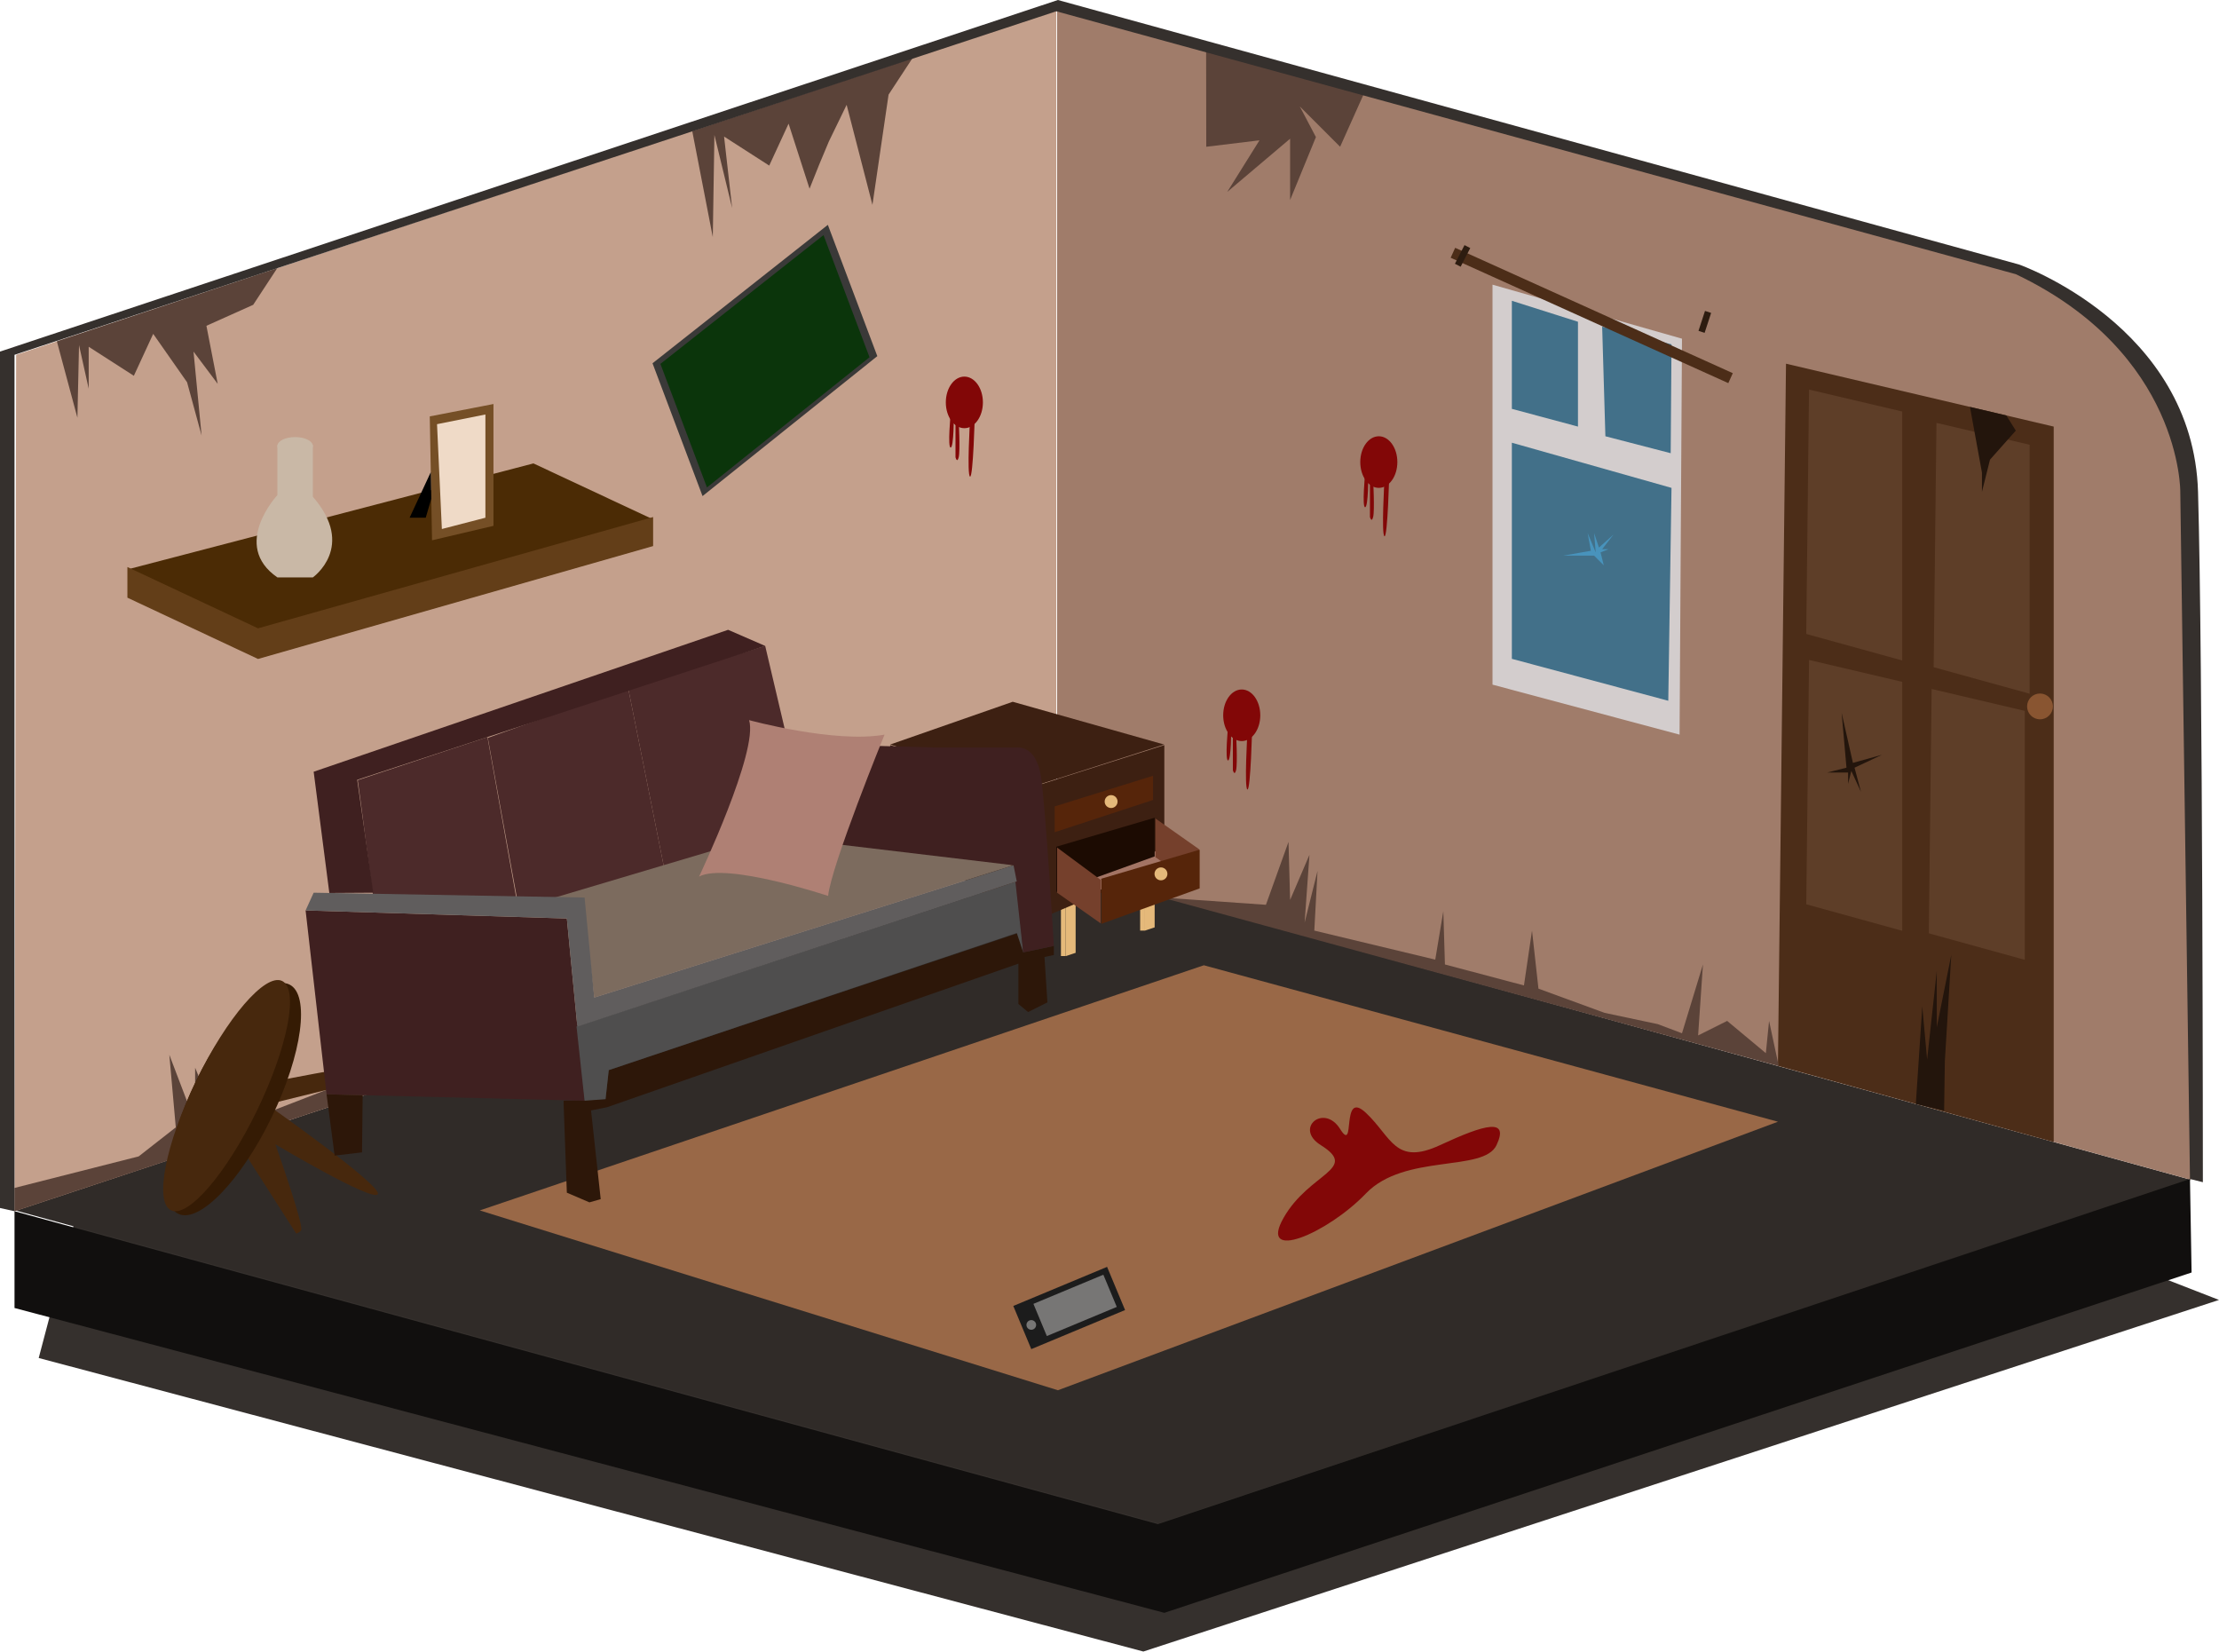
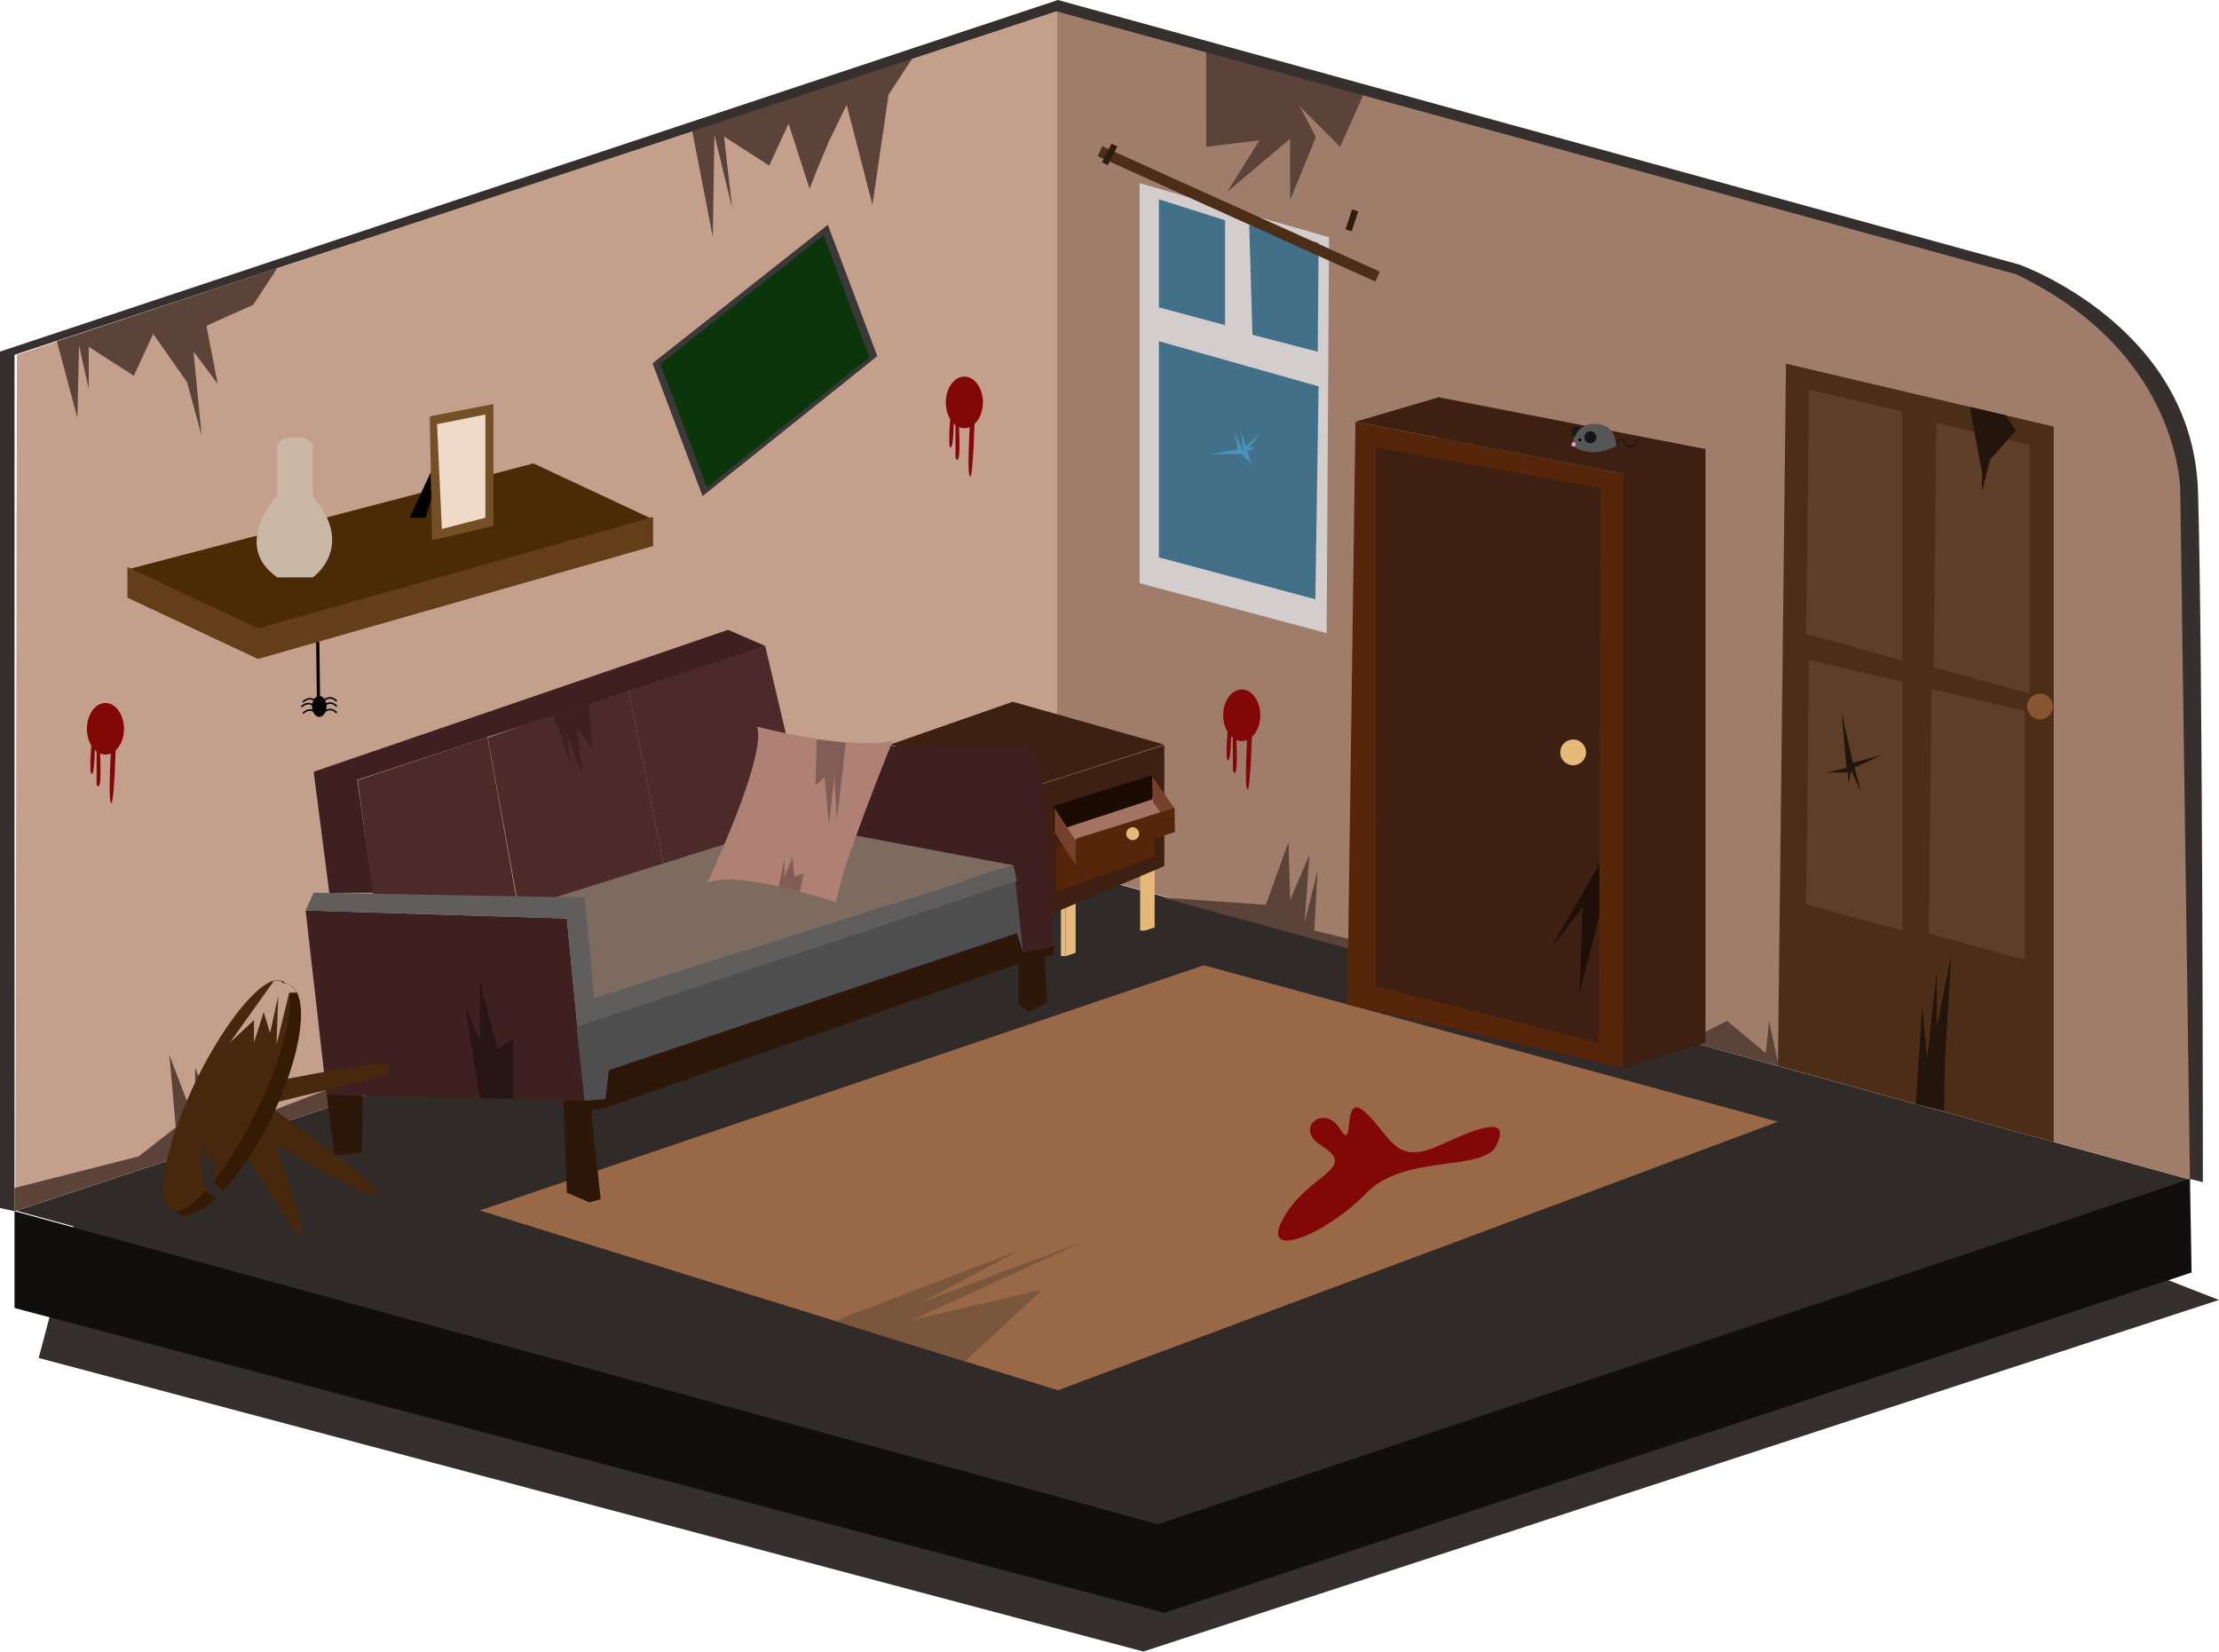
<svg xmlns="http://www.w3.org/2000/svg" id="Calque_1" data-name="Calque 1" viewBox="0 0 1376 1024">
  <defs>
-     <style>.cls-1{fill:#35302d;}.cls-2{fill:#302b28;}.cls-3{fill:#3a1c05;}.cls-4{fill:#c4a08c;}.cls-5{fill:#a07c6a;}.cls-6{fill:#4c2a2a;}.cls-7{fill:#d3cdcd;}.cls-8{fill:#427089;}.cls-9{fill:#3a3938;}.cls-10{fill:#0b350b;}.cls-11{fill:#4893bc;}.cls-12{fill:#996847;}.cls-13{fill:#820707;}.cls-14{fill:#1c1c1c;}.cls-15{fill:#777675;}.cls-16{fill:#4c2d18;}.cls-17{fill:#5e3e28;}.cls-18{fill:#895531;}.cls-19{fill:#23150c;}.cls-20{fill:#5b4339;}.cls-21{fill:#47280d;}.cls-22{fill:#2d1c10;}.cls-23{fill:#351b04;}.cls-24{fill:#110f0e;}.cls-25{fill:none;stroke:#e0d082;stroke-miterlimit:10;stroke-width:4px;}.cls-26{fill:#3f2020;}.cls-27{fill:#2d1709;}.cls-28{fill:#e5b97a;}.cls-29{fill:#3d2012;}.cls-30{fill:#7c6b5e;}.cls-31{fill:#4f4e4e;}.cls-32{fill:#af8074;}.cls-33{fill:#56250a;}.cls-34{fill:#605d5d;}.cls-35{fill:#4b2b05;}.cls-36{fill:#633e18;}.cls-37{fill:#c9b8a6;}.cls-38{fill:#754f26;}.cls-39{fill:#efdac7;}.cls-40{fill:#a37464;}.cls-41{fill:#1c0b02;}.cls-42{fill:#75402c;}</style>
+     <style>.cls-1{fill:#35302d;}.cls-2{fill:#302b28;}.cls-3{fill:#3a1c05;}.cls-4{fill:#c4a08c;}.cls-5{fill:#a07c6a;}.cls-6{fill:#4c2a2a;}.cls-7{fill:#3a3938;}.cls-8{fill:#0b350b;}.cls-9{fill:#996847;}.cls-10{fill:#820707;}.cls-11{fill:#4c2d18;}.cls-12{fill:#5e3e28;}.cls-13{fill:#895531;}.cls-14{fill:#23150c;}.cls-15{fill:#5b4339;}.cls-16{fill:#110f0e;}.cls-17,.cls-36,.cls-38{fill:none;stroke-miterlimit:10;}.cls-17{stroke:#e0d082;stroke-width:4px;}.cls-18{fill:#3f2020;}.cls-19{fill:#2d1709;}.cls-20{fill:#e5b97a;}.cls-21{fill:#3d2012;}.cls-22{fill:#4f4e4e;}.cls-23{fill:#56250a;}.cls-24{fill:#4b2b05;}.cls-25{fill:#633e18;}.cls-26{fill:#c9b8a6;}.cls-27{fill:#754f26;}.cls-28{fill:#efdac7;}.cls-29{fill:#d3cdcd;}.cls-30{fill:#427089;}.cls-31{fill:#4893bc;}.cls-32{fill:#2d1c10;}.cls-33{fill:#7c6b5e;}.cls-34{fill:#605d5d;}.cls-35{fill:#af8074;}.cls-36,.cls-38{stroke:#050505;}.cls-36{stroke-width:2px;}.cls-37{fill:#050505;}.cls-38{stroke-linecap:round;}.cls-39{fill:#825d56;}.cls-40{fill:#7a563d;}.cls-41{fill:#47280d;}.cls-42{fill:#351b04;}.cls-43{fill:#281515;}.cls-44{fill:#1e0f09;}.cls-45{fill:#161616;}.cls-46{fill:#565656;}.cls-47{fill:#db9aca;}.cls-48{fill:#a37464;}.cls-49{fill:#1c0b02;}.cls-50{fill:#75402c;}</style>
  </defs>
  <polygon class="cls-1" points="24 842 709 1024 1376 806 1340 792 57 717 24 842" />
  <polygon class="cls-2" points="9.5 750.5 654.5 537.5 1358.5 731.5 718.5 944.5 9.5 750.5" />
  <path class="cls-3" d="M919,581" transform="translate(-287.5 -49.5)" />
-   <polygon class="cls-4" points="9 751 10 220 74.89 198.47 655 6 655 537 9 751" />
+   <polygon class="cls-4" points="9.5 751 10.5 220 75.39 198.47 655.5 6 655.5 537 9.5 751" />
  <path class="cls-5" d="M943,56l597,163s104,42,106,159,0,403,0,403L943,587Z" transform="translate(-287.5 -49.5)" />
  <polygon class="cls-6" points="474.5 400.5 502.5 519.5 413.5 546.5 389.5 426.5 474.5 400.5" />
-   <polygon class="cls-7" points="925.5 176.5 1043 210 1041.5 455.5 925.5 424.5 925.5 176.5" />
-   <polygon class="cls-8" points="937.5 186.5 978.5 199.5 978.5 264.5 937.5 253.5 937.5 186.5" />
-   <polygon class="cls-8" points="993.5 202.5 1036.5 213.5 1036 281 995.5 270.5 993.5 202.5" />
-   <polygon class="cls-8" points="937.5 274.5 1036.5 302.5 1034.5 434.5 937.5 408.5 937.5 274.5" />
-   <polygon class="cls-9" points="404.63 225.24 513.35 139.41 544.02 220.82 435.65 307.59 404.63 225.24" />
-   <polygon class="cls-10" points="409.52 225.62 510.66 145.77 539.19 221.51 438.38 302.23 409.52 225.62" />
-   <polygon class="cls-11" points="989.5 342.5 988.5 330.5 991.5 339.5 1000.5 331.5 993.5 340.5 997.5 340.5 992.5 342.5 994.5 350.5 988.5 344.5 969.5 344.5 986.5 341.5 984.5 330.5 989.5 342.5" />
-   <polygon class="cls-12" points="297.5 750.5 656 862 1102.5 695.5 746.5 598.5 297.5 750.5" />
-   <path class="cls-13" d="M1106.5,759.5c-16.73-10.45,2-26,12-10s0-25,16-10,18,33,46,20,43-17,35,0-57,5-81,30-67,43-51,15S1130.5,774.5,1106.5,759.5Z" transform="translate(-287.5 -49.5)" />
-   <path class="cls-13" d="M877,306s-2,21,0,21,2-20,2-20l1,2v24s1,4,2,0,0-23,0-23h7s-2,34,0,35,3-39,3-39Z" transform="translate(-287.5 -49.5)" />
-   <path class="cls-13" d="M1134,343s-2,21,0,21,2-20,2-20l1,2v24s1,4,2,0,0-23,0-23h7s-2,34,0,35,3-39,3-39Z" transform="translate(-287.5 -49.5)" />
-   <path class="cls-13" d="M1049,500s-2,21,0,21,2-20,2-20l1,2v24s1,4,2,0,0-23,0-23h7s-2,34,0,35,3-39,3-39Z" transform="translate(-287.5 -49.5)" />
-   <rect class="cls-14" x="919" y="846" width="63" height="29" transform="translate(-545.35 382.27) rotate(-22.62)" />
-   <rect class="cls-15" x="930.67" y="848.07" width="46.98" height="21.63" transform="translate(-544.44 383.55) rotate(-22.62)" />
-   <circle class="cls-15" cx="639.5" cy="821.5" r="3" />
-   <polygon class="cls-16" points="1102.5 660.85 1107.5 225.5 1273.5 264.5 1273.5 708.08 1102.5 660.85" />
-   <polygon class="cls-17" points="1120.04 393.07 1121.78 241.56 1179.54 255.14 1179.54 409.5 1120.04 393.07" />
-   <polygon class="cls-17" points="1199.06 413.69 1200.8 262.19 1258.56 275.76 1258.56 430.12 1199.06 413.69" />
-   <polygon class="cls-17" points="1120.06 560.69 1121.8 409.19 1179.56 422.76 1179.56 577.12 1120.06 560.69" />
-   <polygon class="cls-17" points="1196.06 578.69 1197.8 427.19 1255.56 440.76 1255.56 595.12 1196.06 578.69" />
-   <circle class="cls-18" cx="1265" cy="438" r="8" />
-   <polygon class="cls-19" points="1145 476 1142 442 1149 473 1167 468 1150 476 1154 491 1148 478 1146 486 1146 479 1133 479 1145 476" />
-   <polygon class="cls-20" points="737 561 1103 661 1097 633 1095 653 1071 633 1053 642 1056 598 1043 640.66 1028 635 995 628 954 613 950 577 945 611 896 598 895 565 890 595 815 577 817 540 809 572 812 530 800 558 799 522 785 561 720.5 556.5 737 561" />
-   <polygon class="cls-19" points="1221.57 252.3 1229 293 1229 305 1234 285 1250 267 1244.11 257.59 1221.57 252.3" />
-   <polygon class="cls-20" points="9 751 363.89 633.47 286 649 265 608 273 654 256 654 223 608 238.04 662 137 701 121 662 121 696 105 654 109 699 86 717 9 736.56 9 751" />
-   <path class="cls-21" d="M458.24,759s60.92,36.28,63.54,30.88-68.66-55.53-68.66-55.53L527.59,716s3.08-4.06,1.26-7.17-90.61,15-90.61,15l-12.58,32.8,14.43,9.22,31,48.37s.9.44,3.11-1.82S458.24,759,458.24,759Z" transform="translate(-287.5 -49.5)" />
-   <rect class="cls-16" x="1180.12" y="241.67" width="188.9" height="6.77" transform="translate(-73.77 -552.25) rotate(24.3)" />
-   <rect class="cls-22" x="1192.41" y="201.72" width="4" height="13" transform="translate(-60.46 -572.15) rotate(27.18)" />
-   <rect class="cls-22" x="1342.7" y="242.49" width="4" height="13" transform="translate(-143.88 -454.44) rotate(18.08)" />
-   <ellipse class="cls-23" cx="432.51" cy="731.05" rx="79" ry="26" transform="translate(-701.5 751.7) rotate(-64.13)" />
-   <ellipse class="cls-21" cx="428.01" cy="728.86" rx="79" ry="21" transform="translate(-702.07 746.42) rotate(-64.13)" />
-   <polygon class="cls-20" points="95 207 116 237 125 270 120 218 135 238 128 202 157 189 171.91 166.28 35.26 211.62 48 259 49 214 55 241 55 215 83 233 95 207" />
-   <polygon class="cls-20" points="489 76.67 502 117 508 102 514 87.67 525 65 541 127 551 58.67 565.91 35.95 429.26 81.29 442 147 443 83.67 454 129 449 84.67 477 102.67 489 76.67" />
-   <polygon class="cls-20" points="747.92 31.73 748 91 781 87 761 119 800 86 800 124 816 85 806 66 831 91 845.61 58.41 747.92 31.73" />
-   <polygon class="cls-19" points="1188 684.52 1192 624 1195 657 1201 602 1201 637 1210 592 1206 658 1205.55 688.65 1188 684.52" />
-   <polygon class="cls-24" points="9 751 9 811 722 1000 1359 789 1358 731 718 945 9 751" />
+   <polygon class="cls-7" points="404.63 225.24 513.35 139.41 544.02 220.82 435.65 307.59 404.63 225.24" />
+   <polygon class="cls-8" points="409.52 225.62 510.66 145.77 539.19 221.51 438.38 302.23 409.52 225.62" />
+   <polygon class="cls-9" points="297.5 750.5 656 862 1102.5 695.5 746.5 598.5 297.5 750.5" />
+   <path class="cls-10" d="M1106.5,759.5c-16.73-10.45,2-26,12-10s0-25,16-10,18,33,46,20,43-17,35,0-57,5-81,30-67,43-51,15S1130.5,774.5,1106.5,759.5Z" transform="translate(-287.5 -49.5)" />
+   <path class="cls-10" d="M877,306s-2,21,0,21,2-20,2-20l1,2v24s1,4,2,0,0-23,0-23h7s-2,34,0,35,3-39,3-39Z" transform="translate(-287.5 -49.5)" />
+   <path class="cls-10" d="M1134,343s-2,21,0,21,2-20,2-20l1,2v24s1,4,2,0,0-23,0-23h7s-2,34,0,35,3-39,3-39Z" transform="translate(-287.5 -49.5)" />
+   <path class="cls-10" d="M1049,500s-2,21,0,21,2-20,2-20l1,2v24s1,4,2,0,0-23,0-23h7s-2,34,0,35,3-39,3-39Z" transform="translate(-287.5 -49.5)" />
+   <polygon class="cls-11" points="1102.5 660.85 1107.5 225.5 1273.5 264.5 1273.5 708.08 1102.5 660.85" />
+   <polygon class="cls-12" points="1120.04 393.07 1121.78 241.56 1179.54 255.14 1179.54 409.5 1120.04 393.07" />
+   <polygon class="cls-12" points="1199.06 413.69 1200.8 262.19 1258.56 275.76 1258.56 430.12 1199.06 413.69" />
+   <polygon class="cls-12" points="1120.06 560.69 1121.8 409.19 1179.56 422.76 1179.56 577.12 1120.06 560.69" />
+   <polygon class="cls-12" points="1196.06 578.69 1197.8 427.19 1255.56 440.76 1255.56 595.12 1196.06 578.69" />
+   <circle class="cls-13" cx="1265" cy="438" r="8" />
+   <polygon class="cls-14" points="1145 476 1142 442 1149 473 1167 468 1150 476 1154 491 1148 478 1146 486 1146 479 1133 479 1145 476" />
+   <polygon class="cls-15" points="737 561 1103 661 1097 633 1095 653 1071 633 1053 642 1056 598 1043 640.66 1028 635 995 628 954 613 950 577 945 611 896 598 895 565 890 595 815 577 817 540 809 572 812 530 800 558 799 522 785 561 720.5 556.5 737 561" />
+   <polygon class="cls-14" points="1221.57 252.3 1229 293 1229 305 1234 285 1250 267 1244.11 257.59 1221.57 252.3" />
+   <polygon class="cls-15" points="9 751 363.89 633.47 286 649 265 608 273 654 256 654 223 608 238.04 662 137 701 121 662 121 696 105 654 109 699 86 717 9 736.56 9 751" />
+   <polygon class="cls-15" points="95 207 116 237 125 270 120 218 135 238 128 202 157 189 171.91 166.28 35.26 211.62 48 259 49 214 55 241 55 215 83 233 95 207" />
+   <polygon class="cls-15" points="489 76.67 502 117 508 102 514 87.67 525 65 541 127 551 58.67 565.91 35.95 429.26 81.29 442 147 443 83.67 454 129 449 84.67 477 102.67 489 76.67" />
+   <polygon class="cls-15" points="747.92 31.73 748 91 781 87 761 119 800 86 800 124 816 85 806 66 831 91 845.61 58.41 747.92 31.73" />
+   <polygon class="cls-14" points="1188 684.52 1192 624 1195 657 1201 602 1201 637 1210 592 1206 658 1205.55 688.65 1188 684.52" />
+   <polygon class="cls-16" points="9 751 9 811 722 1000 1359 789 1358 731 718 945 9 751" />
  <path class="cls-1" d="M296.5,800.5l-9-2v-531l656-218,596,164s108,38,111,141,3,428,3,428l-8-2-6-426s1-86-102-135l-595-163-646,213Z" transform="translate(-287.5 -49.5)" />
-   <ellipse class="cls-13" cx="598" cy="249.5" rx="11.5" ry="16" />
-   <ellipse class="cls-13" cx="855" cy="286.5" rx="11.5" ry="16" />
-   <ellipse class="cls-13" cx="770" cy="443.5" rx="11.5" ry="16" />
-   <circle class="cls-25" cx="501.34" cy="495.62" r="9" />
-   <polyline class="cls-25" points="501.34 504.62 501.34 526.62 510.34 526.62" />
-   <line class="cls-25" x1="510.84" y1="517.12" x2="501.34" y2="517.12" />
+   <ellipse class="cls-10" cx="598" cy="249.5" rx="11.5" ry="16" />
+   <ellipse class="cls-10" cx="855" cy="286.5" rx="11.5" ry="16" />
+   <ellipse class="cls-10" cx="770" cy="443.5" rx="11.5" ry="16" />
+   <circle class="cls-17" cx="501.34" cy="495.62" r="9" />
+   <polyline class="cls-17" points="501.34 504.62 501.34 526.62 510.34 526.62" />
+   <line class="cls-17" x1="510.84" y1="517.12" x2="501.34" y2="517.12" />
  <path class="cls-6" d="M509.34,533.24l80.43-26.74c5.74,32.17,12,66.83,17.73,99-29.33-.33-59.17.83-88.5.5C515.78,583.08,512.56,556.16,509.34,533.24Z" transform="translate(-287.5 -49.5)" />
  <polygon class="cls-6" points="389.5 426.5 413.5 546.5 364.5 566.5 320.5 556.5 302.5 457.5 389.5 426.5" />
-   <polygon class="cls-26" points="204.22 553.67 231.5 553.5 221.5 483.5 474.5 400.5 451.5 390.5 194.5 478.5 204.22 553.67" />
-   <polyline class="cls-27" points="376.5 686.5 366.5 688.5 372.5 743.5 365.5 745.5 351.5 739.5 349.5 684.5 349.5 682.5 349.87 682.5 375.5 681.5 377.5 663.5 631.5 578.5 634.5 590.5 653.5 586.5 653.5 592.13 647.68 593.37 649.5 621.5 637.5 627.5 631.5 622.5 631.5 600.5 631.5 597.5" />
-   <polygon class="cls-26" points="202.5 678.5 362.5 682.5 351.5 569.5 189.5 564.5 202.5 678.5" />
-   <polygon class="cls-27" points="202.5 678.5 224.88 679.06 224.5 714.5 207.5 716.5 202.5 678.5" />
-   <polygon class="cls-28" points="716 535 716 575 710 577 710 536 716 535" />
-   <polygon class="cls-28" points="707 538 707 577 710 577 710 536.15 707 538" />
-   <polygon class="cls-28" points="667 550.79 667 590.79 661 592.79 661 551.79 667 550.79" />
-   <polygon class="cls-28" points="657.89 553.79 657.89 592.79 660.89 592.79 660.89 551.94 657.89 553.79" />
-   <polygon class="cls-29" points="627.99 435.12 721.84 461.62 635.99 489.12 552.05 461.62 627.99 435.12" />
-   <polygon class="cls-29" points="552 462 552 513 637 573 722 537 722 462 637 489 552 462" />
-   <polygon class="cls-30" points="362.5 565.5 368.5 618.5 628.5 536.5 497 511 337.11 558.59 362.5 565.5" />
-   <polygon class="cls-31" points="377.5 663.5 375.5 681.5 362.5 682.5 357.5 636.5 630.5 546.5 634.5 590.5 630.5 578.5 377.5 663.5" />
-   <path class="cls-26" d="M868,513h50s12-2,15,18,8,105,8,105l-19,4-6-54L777.5,569.5q-.5-29.5-1-59Z" transform="translate(-287.5 -49.5)" />
-   <path class="cls-32" d="M752,496s53.2,14.55,84,9c-.2.45-33,81-35,100,0,0-63-21-80-12C721,593,758,515,752,496Z" transform="translate(-287.5 -49.5)" />
-   <polygon class="cls-33" points="715 481 654 500 654 516 715 496 715 481" />
-   <circle class="cls-28" cx="689" cy="497" r="4" />
+   <polygon class="cls-18" points="204.22 553.67 231.5 553.5 221.5 483.5 474.5 400.5 451.5 390.5 194.5 478.5 204.22 553.67" />
+   <polyline class="cls-19" points="376.5 686.5 366.5 688.5 372.5 743.5 365.5 745.5 351.5 739.5 349.5 684.5 349.5 682.5 349.87 682.5 375.5 681.5 377.5 663.5 631.5 578.5 634.5 590.5 653.5 586.5 653.5 592.13 647.68 593.37 649.5 621.5 637.5 627.5 631.5 622.5 631.5 600.5 631.5 597.5" />
+   <polygon class="cls-18" points="202.5 678.5 362.5 682.5 351.5 569.5 189.5 564.5 202.5 678.5" />
+   <polygon class="cls-19" points="202.5 678.5 224.88 679.06 224.5 714.5 207.5 716.5 202.5 678.5" />
+   <polygon class="cls-20" points="716 535 716 575 710 577 710 536 716 535" />
+   <polygon class="cls-20" points="707 538 707 577 710 577 710 536.15 707 538" />
+   <polygon class="cls-20" points="667 550.79 667 590.79 661 592.79 661 551.79 667 550.79" />
+   <polygon class="cls-20" points="657.89 553.79 657.89 592.79 660.89 592.79 660.89 551.94 657.89 553.79" />
+   <polygon class="cls-21" points="627.99 435.12 721.84 461.62 635.99 489.12 552.05 461.62 627.99 435.12" />
+   <polygon class="cls-21" points="552 462 552 513 637 573 722 537 722 462 637 489 552 462" />
+   <polygon class="cls-22" points="377.5 663.5 375.5 681.5 362.5 682.5 357.5 636.5 630.5 546.5 634.5 590.5 630.5 578.5 377.5 663.5" />
+   <path class="cls-18" d="M868,513h50s12-2,15,18,8,105,8,105l-19,4-6-54L777.5,569.5q-.5-29.5-1-59Z" transform="translate(-287.5 -49.5)" />
+   <polygon class="cls-23" points="715 481 654 500 654 516 715 496 715 481" />
+   <polygon class="cls-23" points="655 525 655 553 716 531 716 507 655 525" />
+   <circle class="cls-20" cx="689" cy="497" r="4" />
+   <circle class="cls-20" cx="692" cy="522" r="4" />
+   <polygon class="cls-24" points="330.78 287.33 404.63 321.87 160.54 390.86 79.13 353.04 330.78 287.33" />
+   <polygon class="cls-25" points="79 351.58 160 389.58 405 320.58 405 338.58 160 408.58 79 370.58 79 351.58" />
+   <path class="cls-26" d="M459.5,325.5v31s-29,31,0,51h22s27-19,0-50v-32Z" transform="translate(-287.5 -49.5)" />
+   <ellipse class="cls-26" cx="183" cy="276.5" rx="11" ry="5.5" />
+   <polygon class="cls-27" points="267.91 335 306 326.04 306 250.5 266.5 258.18 267.91 335" />
+   <polygon points="267.13 292.75 254 321 264 321 267.44 309.24 267.13 292.75" />
+   <polygon class="cls-28" points="271 263 301 257 301 321 274 328 271 263" />
+   <polygon class="cls-29" points="706.64 113.57 824.14 147.07 822.64 392.57 706.64 361.57 706.64 113.57" />
+   <polygon class="cls-30" points="718.64 123.57 759.64 136.57 759.64 201.57 718.64 190.57 718.64 123.57" />
+   <polygon class="cls-30" points="774.64 139.57 817.64 150.57 817.14 218.07 776.64 207.57 774.64 139.57" />
+   <polygon class="cls-30" points="718.64 211.57 817.64 239.57 815.64 371.57 718.64 345.57 718.64 211.57" />
+   <polygon class="cls-31" points="770.64 279.57 769.64 267.57 772.64 276.57 781.64 268.57 774.64 277.57 778.64 277.57 773.64 279.57 775.64 287.57 769.64 281.57 750.64 281.57 767.64 278.57 765.64 267.57 770.64 279.57" />
+   <rect class="cls-11" x="961.26" y="178.73" width="188.9" height="6.77" transform="translate(-119.05 -467.77) rotate(24.3)" />
+   <rect class="cls-32" x="973.55" y="138.79" width="4" height="13" transform="translate(-113.38 -479.12) rotate(27.18)" />
+   <rect class="cls-32" x="1123.84" y="179.56" width="4" height="13" transform="translate(-174.21 -389.64) rotate(18.08)" />
+   <polygon class="cls-33" points="362.5 565.5 368.5 618.5 628.5 536.5 490.5 510.5 337.11 558.59 362.5 565.5" />
  <polygon class="cls-34" points="189.5 564.5 194.5 553.5 362.5 556.5 368.5 618.5 628.5 536.5 630.5 546.5 358 636.56 351.5 569.5 189.5 564.5" />
-   <polygon class="cls-35" points="330.78 287.33 404.63 321.87 160.54 390.86 79.13 353.04 330.78 287.33" />
-   <polygon class="cls-36" points="79 351.58 160 389.58 405 320.58 405 338.58 160 408.58 79 370.58 79 351.58" />
-   <path class="cls-37" d="M459.5,325.5v31s-29,31,0,51h22s27-19,0-50v-32Z" transform="translate(-287.5 -49.5)" />
-   <ellipse class="cls-37" cx="183" cy="276.5" rx="11" ry="5.5" />
-   <polygon class="cls-38" points="267.91 335 306 326.04 306 250.5 266.5 258.18 267.91 335" />
-   <polygon points="267.13 292.75 254 321 264 321 267.44 309.24 267.13 292.75" />
-   <polygon class="cls-39" points="271 263 301 257 301 321 274 328 271 263" />
-   <polygon class="cls-40" points="675.11 541.83 723.5 525.5 730.5 533.5 677.5 553.5 675.11 541.83" />
-   <polygon class="cls-41" points="655 525 655 553 716 531 716 507 655 525" />
-   <polygon class="cls-42" points="655.5 525.5 682.5 545.5 682.5 572.5 655.5 553.5 655.5 525.5" />
-   <polygon class="cls-42" points="716.5 507.5 743.5 526.5 743.5 550.5 716.5 531.5 716.5 507.5" />
-   <polygon class="cls-33" points="682.91 544.83 682.91 572.83 743.91 550.83 743.91 526.83 682.91 544.83" />
-   <circle class="cls-28" cx="719.91" cy="541.83" r="4" />
+   <path class="cls-35" d="M757,500s53.2,14.55,84,9c-.2.45-33,81-35,100,0,0-63-21-80-12C726,597,763,519,757,500Z" transform="translate(-287.5 -49.5)" />
+   <polygon class="cls-12" points="886.5 607.39 891.5 246.1 1057.5 278.46 1057.5 646.58 886.5 607.39" />
+   <polygon class="cls-23" points="835.5 622.85 840.5 261.56 1006.5 293.92 1006.5 662.04 835.5 622.85" />
+   <polygon class="cls-21" points="891.5 246.5 840.5 261.5 1006.5 293.5 1006.5 662.5 1057.5 646.5 1057.5 278.5 891.5 246.5" />
+   <polygon class="cls-21" points="853.5 277.5 992.5 302.5 991.5 646.5 853.5 611.5 853.5 277.5" />
+   <circle class="cls-20" cx="975.5" cy="466.5" r="8" />
+   <path class="cls-10" d="M344.4,508.38s-2,21,0,21,2-20,2-20l1,2v24s1,4,2,0,0-23,0-23h7s-2,34,0,35,3-39,3-39Z" transform="translate(-287.5 -49.5)" />
+   <ellipse class="cls-10" cx="65.4" cy="451.88" rx="11.5" ry="16" />
+   <line class="cls-36" x1="197.03" y1="398" x2="197.5" y2="433.5" />
+   <ellipse class="cls-37" cx="198" cy="438" rx="4.5" ry="6.5" />
+   <path class="cls-38" d="M488,484s4-4,8,0" transform="translate(-287.5 -49.5)" />
+   <path class="cls-38" d="M488.05,487.22s4-4,8,0" transform="translate(-287.5 -49.5)" />
+   <path class="cls-38" d="M488.05,491.22s4-4,8,0" transform="translate(-287.5 -49.5)" />
+   <path class="cls-38" d="M475.62,484.53s4-4,8,0" transform="translate(-287.5 -49.5)" />
+   <path class="cls-38" d="M474.62,487.53s4-4,8,0" transform="translate(-287.5 -49.5)" />
+   <path class="cls-38" d="M475.62,491.53s4-4,8,0" transform="translate(-287.5 -49.5)" />
+   <polygon class="cls-18" points="343.51 443.47 354.5 476.5 351.5 455.5 361.5 481.5 357.5 450.5 367.5 464.5 365.5 440.5 364.56 436.57 343.51 443.47" />
+   <polygon class="cls-39" points="482.8 549.65 486.5 532.5 486.5 543.5 491.5 531.5 492.5 543.5 498.5 541.5 496 552.88 482.8 549.65" />
+   <polygon class="cls-39" points="524.5 460.5 518.94 508.52 517.32 481.38 514.1 511.28 511.33 481.74 505.63 487.03 506.5 458.5 524.5 460.5" />
+   <polygon class="cls-40" points="517.61 818.96 631.5 775.5 571.5 807.5 672.5 769.5 565.5 818.5 646.5 799.5 598.38 844.08 517.61 818.96" />
+   <path class="cls-41" d="M458.24,759s60.92,36.28,63.54,30.88-68.66-55.53-68.66-55.53L527.59,716s3.08-4.06,1.26-7.17-90.61,15-90.61,15l-12.58,32.8,14.43,9.22,31,48.37s.9.44,3.11-1.82S458.24,759,458.24,759Z" transform="translate(-287.5 -49.5)" />
+   <ellipse class="cls-42" cx="432.51" cy="731.05" rx="79" ry="26" transform="translate(-701.5 751.7) rotate(-64.13)" />
+   <ellipse class="cls-41" cx="428.01" cy="728.86" rx="79" ry="21" transform="translate(-702.07 746.42) rotate(-64.13)" />
+   <polygon class="cls-43" points="297.5 680.88 288.5 623.5 297.5 645.5 297.5 607.5 308.5 650.5 318.21 644.19 318.21 681.39 297.5 680.88" />
+   <polygon class="cls-2" points="134.1 742.86 127.53 738.33 122.56 713.3 128.5 724.5 123.5 707.5 132.5 722.5 132.56 733.53 138.16 738.8 134.1 742.86" />
+   <path class="cls-4" d="M457.47,657.5,430,696l15-14v14l6-19,4,13,5-23-1,30,7.84-32,4.83-.08s-3.07-5.59-7.37-5.74S464.94,657,457.47,657.5Z" transform="translate(-287.5 -49.5)" />
+   <polygon class="cls-44" points="991.82 535.78 962.5 586.5 981.5 562.5 979.5 615.5 989.5 576.5 991.73 568.07 991.82 535.78" />
+   <circle class="cls-45" cx="977.83" cy="267.78" r="3.28" />
+   <path class="cls-46" d="M1289.78,326a16.46,16.46,0,0,0-.55-3.82c-1-4.07-4-9.94-12.66-9.91-13.21.1-14.09,13.35-14.09,13.35S1272.79,335,1289.78,326Z" transform="translate(-287.5 -49.5)" />
+   <path class="cls-45" d="M1289.71,324.48s2.76-4.64,5.11-.32,4,2.2,5.43,2,1.91.26,2.53-2.64-.68-1.92-.56-.87c.2,1.86-.62,2.89-1.61,2.52-3.11,1.77-5.64.16-5.33-1.28s-4.2-4.24-5.64.15Z" transform="translate(-287.5 -49.5)" />
+   <circle class="cls-45" cx="986.21" cy="271.1" r="3.75" />
+   <circle class="cls-47" cx="975.86" cy="275.54" r="1.4" />
+   <circle cx="1267.3" cy="322.26" r="0.94" transform="translate(437.76 1462.75) rotate(-79.78)" />
+   <polygon class="cls-48" points="667.02 521.15 720.02 503.53 712.02 490.15 658.91 510.65 667.02 521.15" />
+   <polygon class="cls-49" points="714.52 480.65 653.52 499.65 653.52 515.65 714.52 495.65 714.52 480.65" />
+   <polygon class="cls-50" points="667.02 521.15 654.02 501.15 654.02 516.15 667.02 536.15 667.02 521.15" />
+   <polygon class="cls-50" points="714.42 481.39 728.1 500.92 728.62 515.91 714.97 497.38 714.42 481.39" />
+   <polygon class="cls-23" points="728.37 500.93 667.37 519.93 667.37 535.93 728.37 515.93 728.37 500.93" />
+   <circle class="cls-20" cx="702.37" cy="516.93" r="4" />
</svg>
